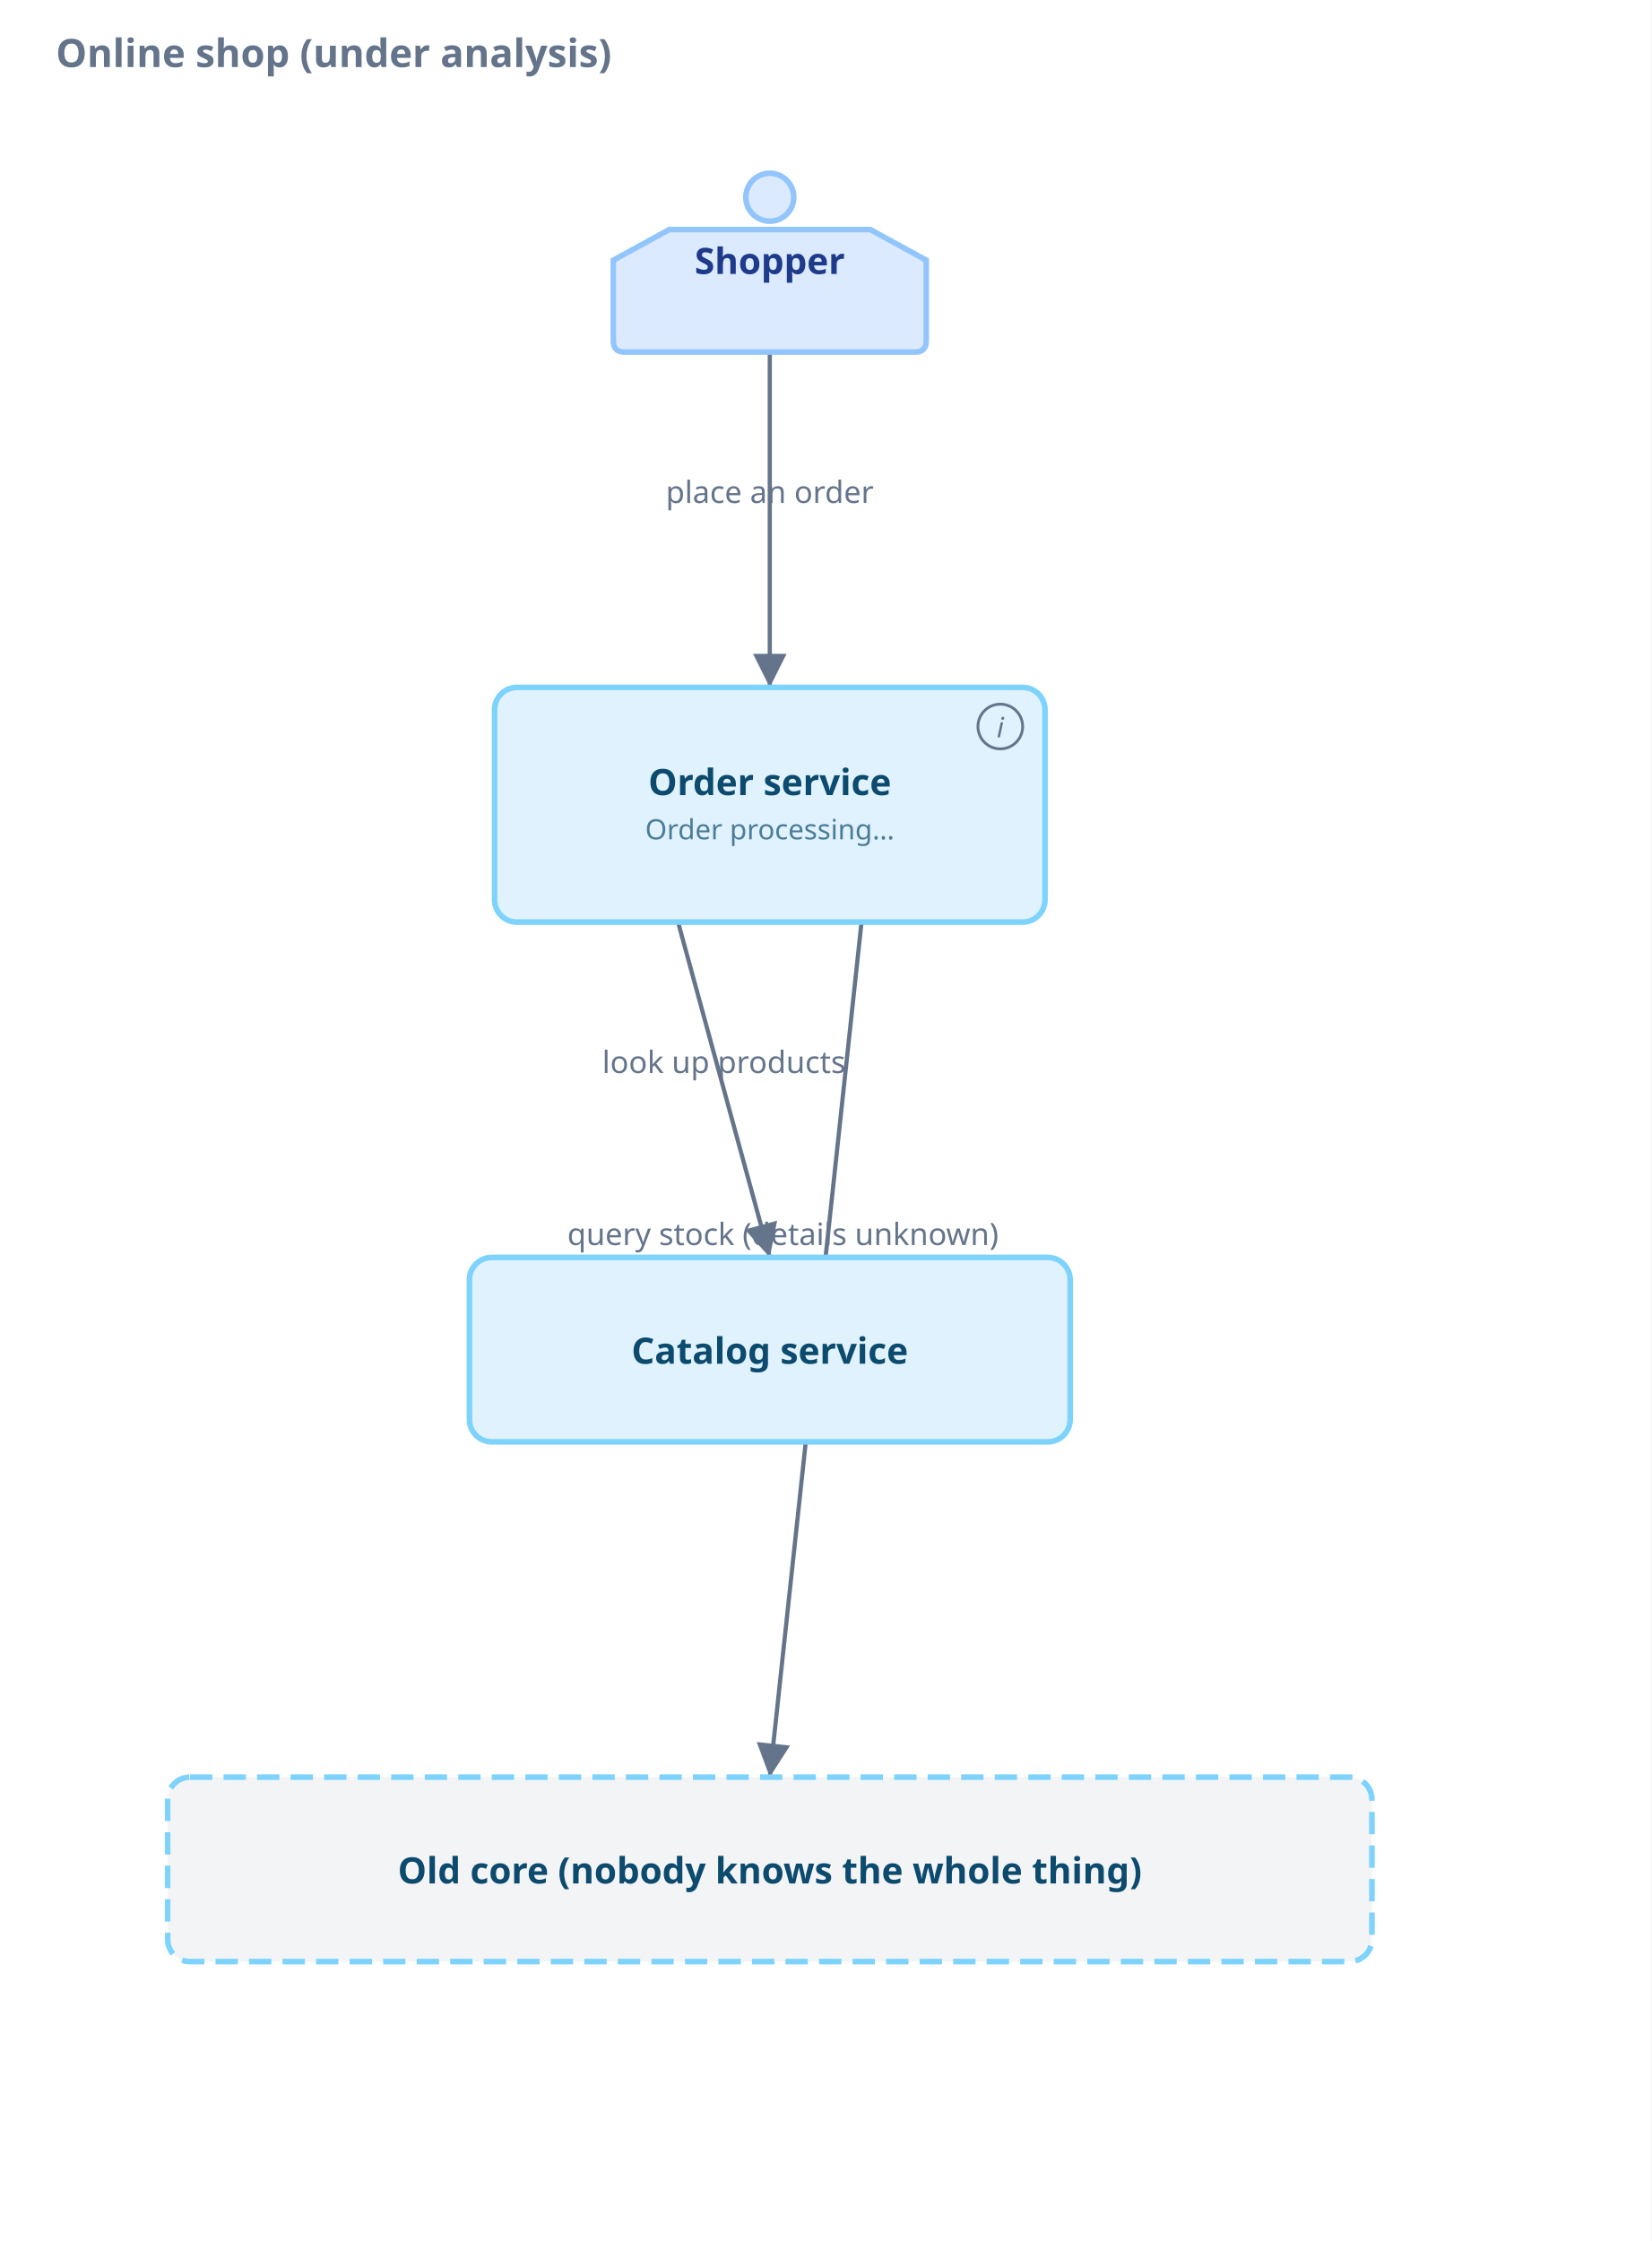
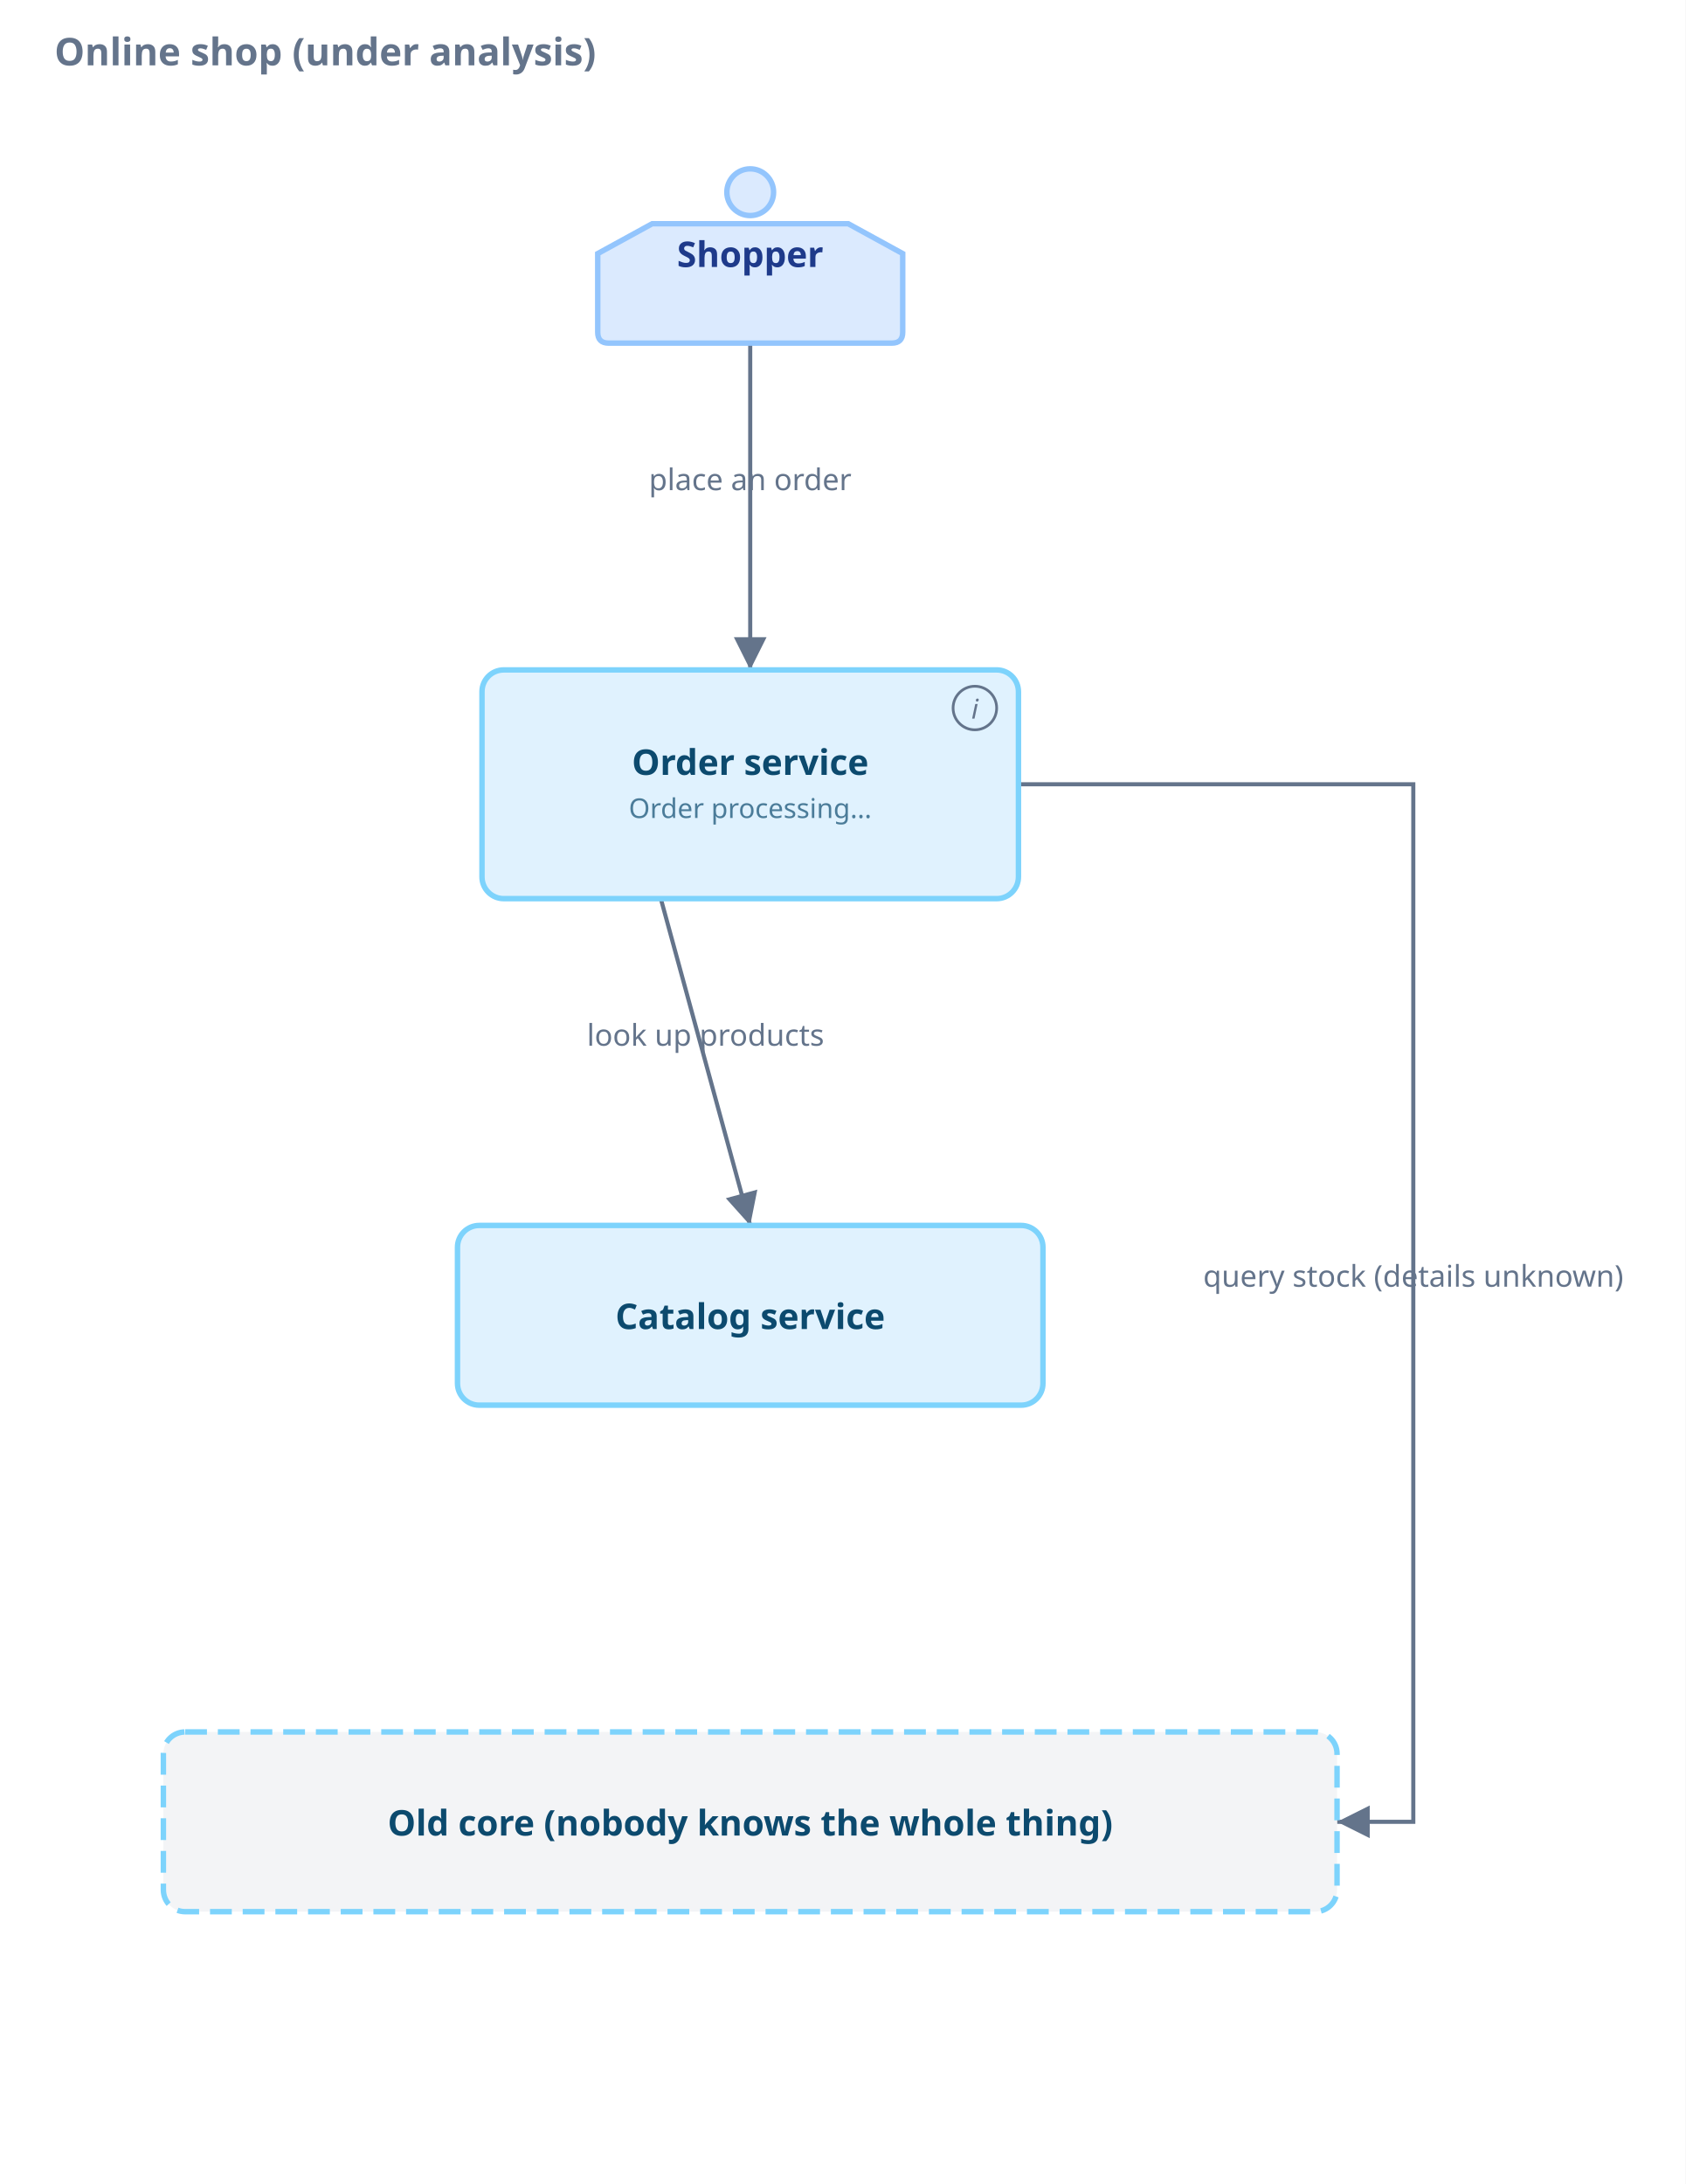
- <svg xmlns="http://www.w3.org/2000/svg" viewBox="0 0 591 802" width="591" height="802">
+ <svg xmlns="http://www.w3.org/2000/svg" viewBox="0 0 619 802" width="619" height="802">
  <defs>
    <marker id="arrow-default" viewBox="0 0 10 10" refX="10" refY="5" markerWidth="8" markerHeight="8" orient="auto-start-reverse">
      <path d="M 0 0 L 10 5 L 0 10 z" fill="#64748B" />
    </marker>
  </defs>
-   <rect width="591" height="802" fill="#FFFFFF" rx="0" />
+   <rect width="619" height="802" fill="#FFFFFF" rx="0" />
  <text x="20" y="24" fill="#64748B" font-size="14px" font-family="sans-serif" font-weight="bold">Online shop (under analysis)</text>
  <g class="edges">
    <g data-edge-from="Customer" data-edge-to="OrderService" data-edge-kind="sync" data-edge-canonical-id="Customer-&gt;OrderService" data-edge-label="place an order" class="krs-edge krs-edge--interactive">
      <line x1="275.5" y1="126" x2="275.5" y2="246" stroke="transparent" stroke-width="14" stroke-linecap="butt" class="krs-edge__hitline" />
      <line x1="275.5" y1="126" x2="275.5" y2="246" stroke="#64748B" stroke-width="1.5" marker-end="url(#arrow-default)" />
      <text x="275.5" y="180" text-anchor="middle" fill="#64748B" font-size="11px" font-family="sans-serif">place an order</text>
    </g>
    <g data-edge-from="OrderService" data-edge-to="CatalogService" data-edge-kind="sync" data-edge-canonical-id="OrderService-&gt;CatalogService" data-edge-label="look up products" class="krs-edge krs-edge--interactive">
      <line x1="242.667" y1="330" x2="275.5" y2="450" stroke="transparent" stroke-width="14" stroke-linecap="butt" class="krs-edge__hitline" />
      <line x1="242.667" y1="330" x2="275.5" y2="450" stroke="#64748B" stroke-width="1.5" marker-end="url(#arrow-default)" />
      <text x="259.083" y="384" text-anchor="middle" fill="#64748B" font-size="11px" font-family="sans-serif">look up products</text>
    </g>
    <g data-edge-from="OrderService" data-edge-to="Legacy" data-edge-kind="sync" data-edge-canonical-id="OrderService-&gt;Legacy" data-edge-label="query stock (details unknown)" class="krs-edge krs-edge--interactive">
-       <line x1="308.333" y1="330" x2="275.5" y2="636" stroke="transparent" stroke-width="14" stroke-linecap="butt" class="krs-edge__hitline" />
-       <line x1="308.333" y1="330" x2="275.5" y2="636" stroke="#64748B" stroke-width="1.5" marker-end="url(#arrow-default)" />
-       <text x="280.203" y="445.571" text-anchor="middle" fill="#64748B" font-size="11px" font-family="sans-serif">query stock (details unknown)</text>
+       <polyline points="374,288 519,288 519,669 491,669" fill="none" stroke="transparent" stroke-width="14" stroke-linecap="butt" class="krs-edge__hitline" />
+       <polyline points="374,288 519,288 519,669 491,669" fill="none" stroke="#64748B" stroke-width="1.5" marker-end="url(#arrow-default)" />
+       <text x="519" y="472.5" text-anchor="middle" fill="#64748B" font-size="11px" font-family="sans-serif">query stock (details unknown)</text>
    </g>
  </g>
  <g class="nodes">
    <g data-node-id="Customer" data-node-kind="user" data-has-children="false" data-has-description="false">
      <circle cx="275.5" cy="70.58" r="8.58" fill="#DBEAFE" stroke="#93C5FD" stroke-width="2" />
      <path d="M239.5 82.16 L311.5 82.16 L331.5 93.12 L331.5 122 Q331.5 126 327.5 126 L223.5 126 Q219.5 126 219.5 122 L219.5 93.12 Z" fill="#DBEAFE" stroke="#93C5FD" stroke-width="2" />
      <text x="275.5" y="93" text-anchor="middle" dominant-baseline="central" fill="#1E3A8A" font-size="13px" font-weight="bold" font-family="sans-serif">Shopper</text>
    </g>
    <g data-node-id="OrderService" data-node-kind="service" data-has-children="false" data-has-description="true">
      <rect x="177" y="246" width="197" height="84" rx="8" ry="8" fill="#E0F2FE" stroke="#7DD3FC" stroke-width="2" />
      <text x="275.5" y="279.5" text-anchor="middle" dominant-baseline="central" fill="#0C4A6E" font-size="13px" font-weight="bold" font-family="sans-serif">Order service</text>
      <text x="275.5" y="296.5" text-anchor="middle" dominant-baseline="central" fill="#0C4A6E" font-size="10px" font-family="sans-serif" opacity="0.7">Order processing…</text>
      <g data-info-button="OrderService" style="cursor: pointer" pointer-events="all">
        <circle cx="358" cy="260" r="8" fill="transparent" stroke="#64748B" stroke-width="1" />
        <text x="358" y="260" text-anchor="middle" dominant-baseline="central" fill="#64748B" font-size="10px" font-family="sans-serif" font-style="italic">i</text>
      </g>
    </g>
    <g data-node-id="CatalogService" data-node-kind="service" data-has-children="false" data-has-description="false">
      <rect x="168" y="450" width="215" height="66" rx="8" ry="8" fill="#E0F2FE" stroke="#7DD3FC" stroke-width="2" />
      <text x="275.5" y="483" text-anchor="middle" dominant-baseline="central" fill="#0C4A6E" font-size="13px" font-weight="bold" font-family="sans-serif">Catalog service</text>
    </g>
    <g data-node-id="Legacy" data-node-kind="service" data-has-children="false" data-has-description="false">
      <rect x="60" y="636" width="431" height="66" rx="8" ry="8" fill="#F3F4F6" stroke="#7DD3FC" stroke-width="2" stroke-dasharray="8 4" />
      <text x="275.5" y="669" text-anchor="middle" dominant-baseline="central" fill="#0C4A6E" font-size="13px" font-weight="bold" font-family="sans-serif">Old core (nobody knows the whole thing)</text>
    </g>
  </g>
</svg>
